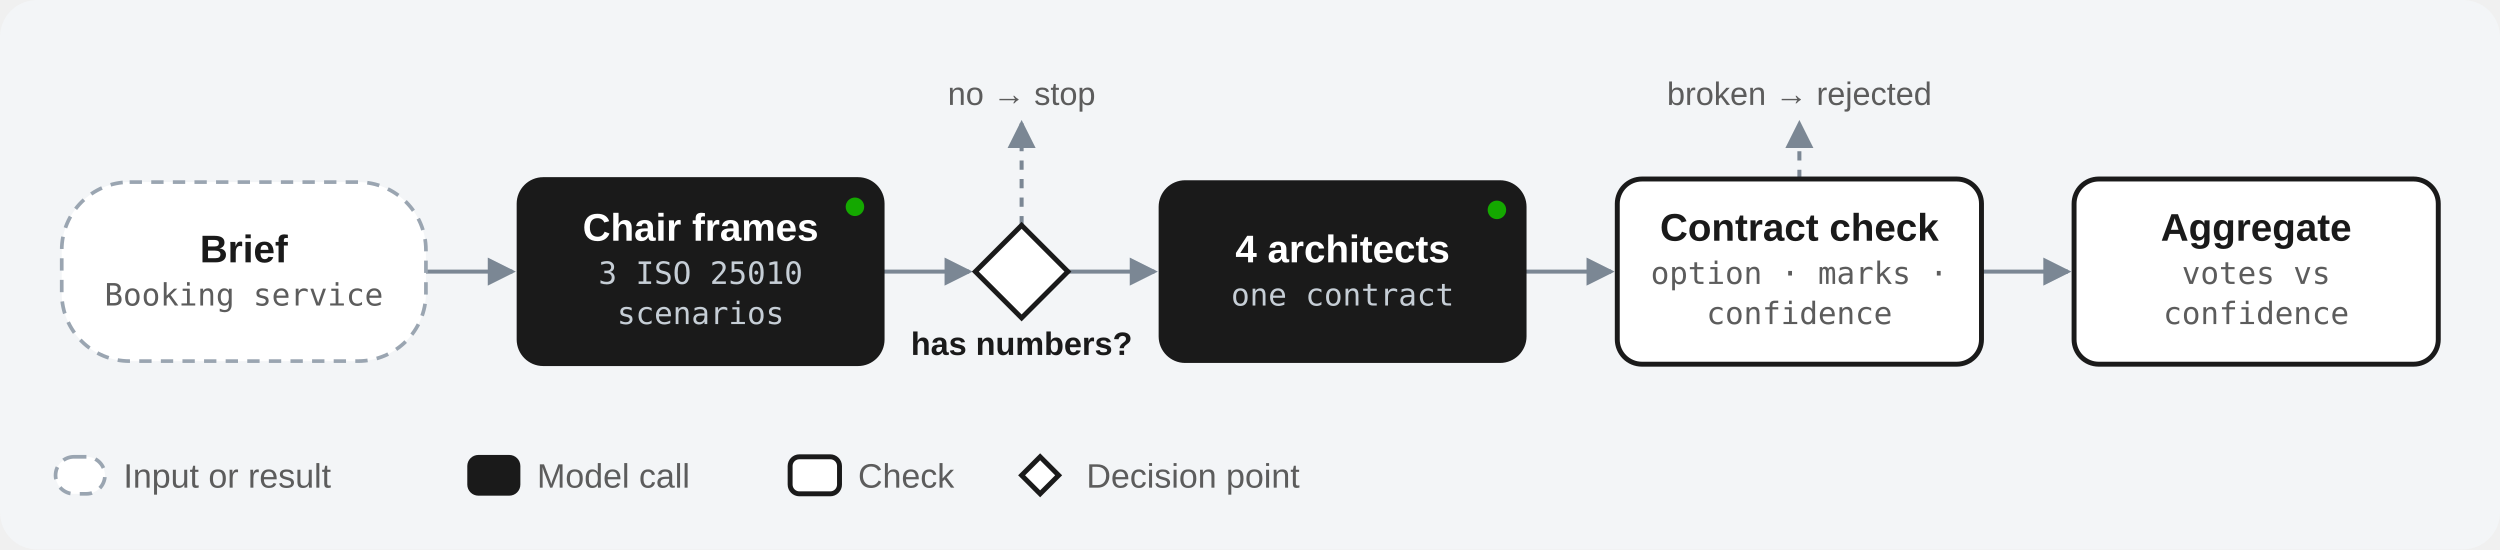
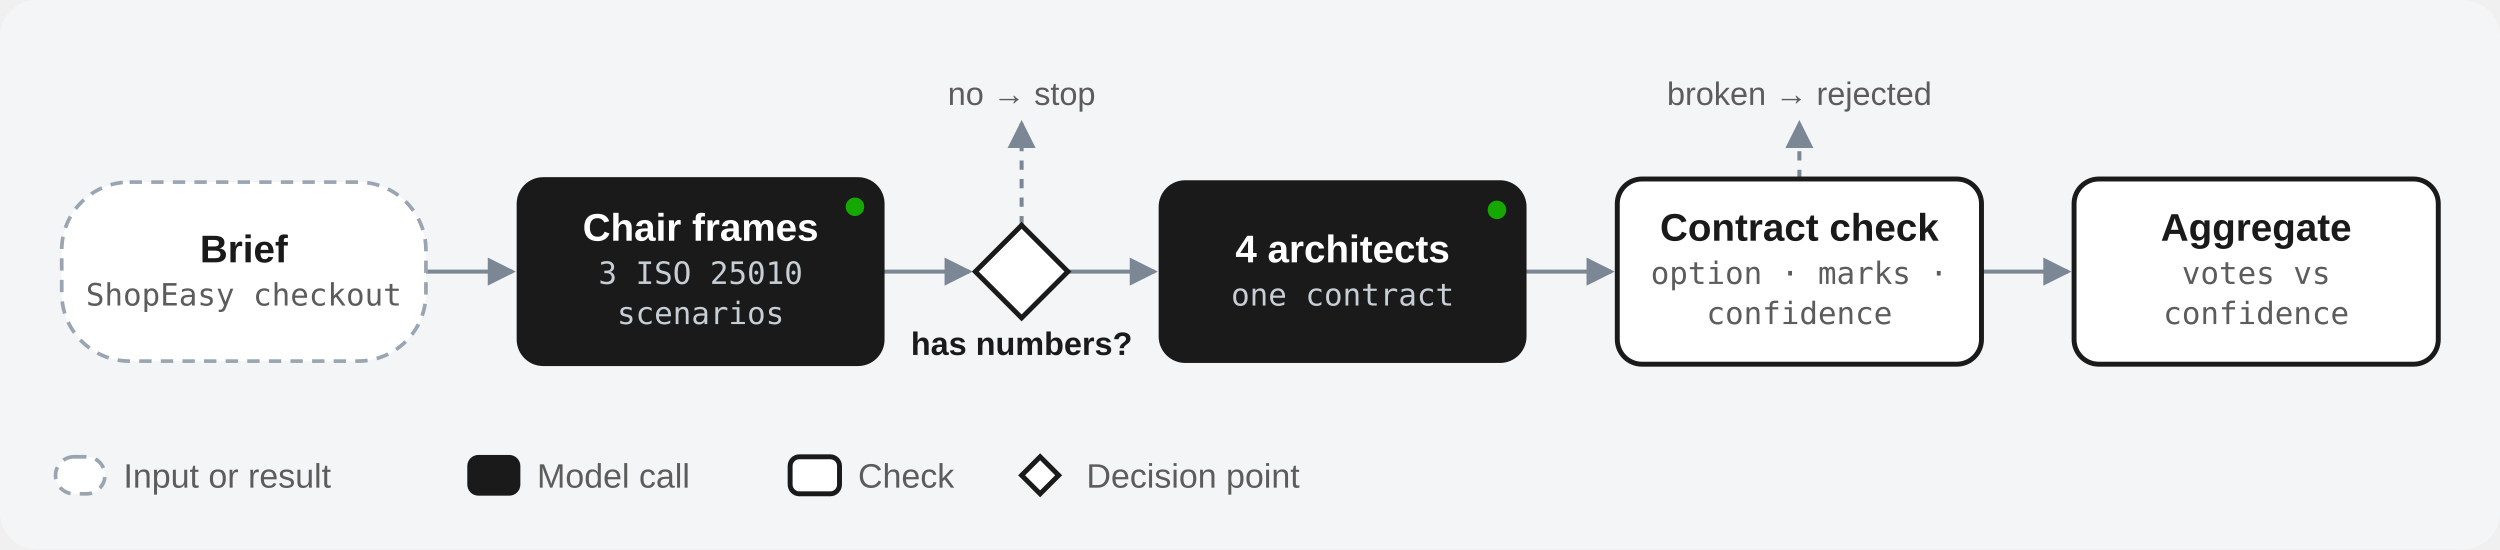
<svg xmlns="http://www.w3.org/2000/svg" class="dg" role="img" viewBox="0 0 810 178" width="810" height="178">
  <style>text{font-family:"Helvetica Neue",Arial,sans-serif}.dg{display:block;max-width:100%;height:auto;margin:0 auto;overflow:visible;font-family:inherit}.dg rect{stroke-width:1.2}.dg-title{font-size:12.5px;font-weight:600;text-anchor:middle;fill:#1a1a1a}.dg-sub{font-family:"SF Mono",Consolas,monospace;font-size:10px;text-anchor:middle;fill:#5c5c5c}.dg-data rect{fill:#fff;stroke:#9aa5b1;stroke-dasharray:4 3}.dg-code rect{fill:#fff;stroke:#c9d2da}.dg-model rect{fill:#1a1a1a;stroke:#1a1a1a}.dg-model .dg-title{fill:#fff}.dg-model .dg-sub{fill:#c6ced6}.dg-dot{fill:#14a800}.dg-check rect{fill:#fff;stroke:#1a1a1a;stroke-width:1.6}.dg-human rect{fill:#e8f5e4;stroke:#14a800}.dg-gate path{fill:#fff;stroke:#1a1a1a;stroke-width:1.6}.dg-gate-label{font-size:10.5px;font-weight:600;text-anchor:middle;fill:#1a1a1a}.dg-edge{fill:none;stroke:#7b8794;stroke-width:1.3}.dg marker path{fill:#7b8794}.dg-exit{stroke-dasharray:3 3}.dg-loop{stroke:#108a00;stroke-dasharray:5 3}.dg-edge-label,.dg-exit-label,.dg-loop-label{font-size:10.5px;fill:#5c5c5c;text-anchor:middle}.dg-loop-label{fill:#108a00;font-weight:600}.dg-start{text-anchor:start}.dg-end{text-anchor:end}.dg-legend-text{font-size:11px;fill:#5c5c5c}</style>
  <rect width="810" height="178" rx="12" fill="#f3f5f7" />
  <defs>
    <marker id="arrow" viewBox="0 0 8 8" refX="7" refY="4" markerWidth="7" markerHeight="7" orient="auto-start-reverse">
      <path d="M0 0L8 4L0 8Z" />
    </marker>
  </defs>
  <g transform="translate(18 18)">
    <path class="dg-edge" d="M120 70H148" marker-end="url(#arrow)" />
    <path class="dg-edge" d="M268 70H296" marker-end="url(#arrow)" />
    <path class="dg-edge" d="M328 70H356" marker-end="url(#arrow)" />
    <path class="dg-edge" d="M476 70H504" marker-end="url(#arrow)" />
    <path class="dg-edge" d="M624 70H652" marker-end="url(#arrow)" />
    <path class="dg-edge dg-exit" d="M313 55V22" marker-end="url(#arrow)" />
    <text class="dg-exit-label" x="313" y="16">no → stop</text>
    <path class="dg-edge dg-exit" d="M565 40V22" marker-end="url(#arrow)" />
    <text class="dg-exit-label" x="565" y="16">broken → rejected</text>
    <g class="dg-data">
      <rect x="2" y="41" width="118" height="58" rx="22" />
      <text class="dg-title" x="61" y="67">Brief</text>
-       <text class="dg-sub" x="61" y="81">Booking service</text>
+       <text class="dg-sub" x="61" y="81">ShopEasy checkout</text>
    </g>
    <g class="dg-model">
      <rect x="150" y="40" width="118" height="60" rx="8" />
      <circle class="dg-dot" cx="259" cy="49" r="3" />
      <text class="dg-title" x="209" y="60">Chair frames</text>
      <text class="dg-sub" x="209" y="74">3 ISO 25010</text>
      <text class="dg-sub" x="209" y="87">scenarios</text>
    </g>
    <g class="dg-gate">
      <path d="M313 55L328 70L313 85L298 70Z" />
      <text class="dg-gate-label" x="313" y="97">
        <tspan x="313" dy="0">has numbers?</tspan>
      </text>
    </g>
    <g class="dg-model">
      <rect x="358" y="41" width="118" height="58" rx="8" />
      <circle class="dg-dot" cx="467" cy="50" r="3" />
      <text class="dg-title" x="417" y="67">4 architects</text>
      <text class="dg-sub" x="417" y="81">one contract</text>
    </g>
    <g class="dg-check">
      <rect x="506" y="40" width="118" height="60" rx="8" />
      <text class="dg-title" x="565" y="60">Contract check</text>
      <text class="dg-sub" x="565" y="74">option · marks ·</text>
      <text class="dg-sub" x="565" y="87">confidence</text>
    </g>
    <g class="dg-check">
      <rect x="654" y="40" width="118" height="60" rx="8" />
      <text class="dg-title" x="713" y="60">Aggregate</text>
      <text class="dg-sub" x="713" y="74">votes vs</text>
      <text class="dg-sub" x="713" y="87">confidence</text>
    </g>
  </g>
  <g transform="translate(18 148)">
    <g class="dg-data">
      <rect x="0" y="0" width="16" height="12" rx="6" />
    </g>
    <text class="dg-legend-text" x="22" y="10">Input or result</text>
    <g class="dg-model">
      <rect x="134" y="0" width="16" height="12" rx="3" />
    </g>
    <text class="dg-legend-text" x="156" y="10">Model call</text>
    <g class="dg-check">
      <rect x="238" y="0" width="16" height="12" rx="3" />
    </g>
    <text class="dg-legend-text" x="260" y="10">Check</text>
    <g class="dg-gate">
      <path d="M319 0L325 6L319 12L313 6Z" />
    </g>
    <text class="dg-legend-text" x="334" y="10">Decision point</text>
  </g>
</svg>
